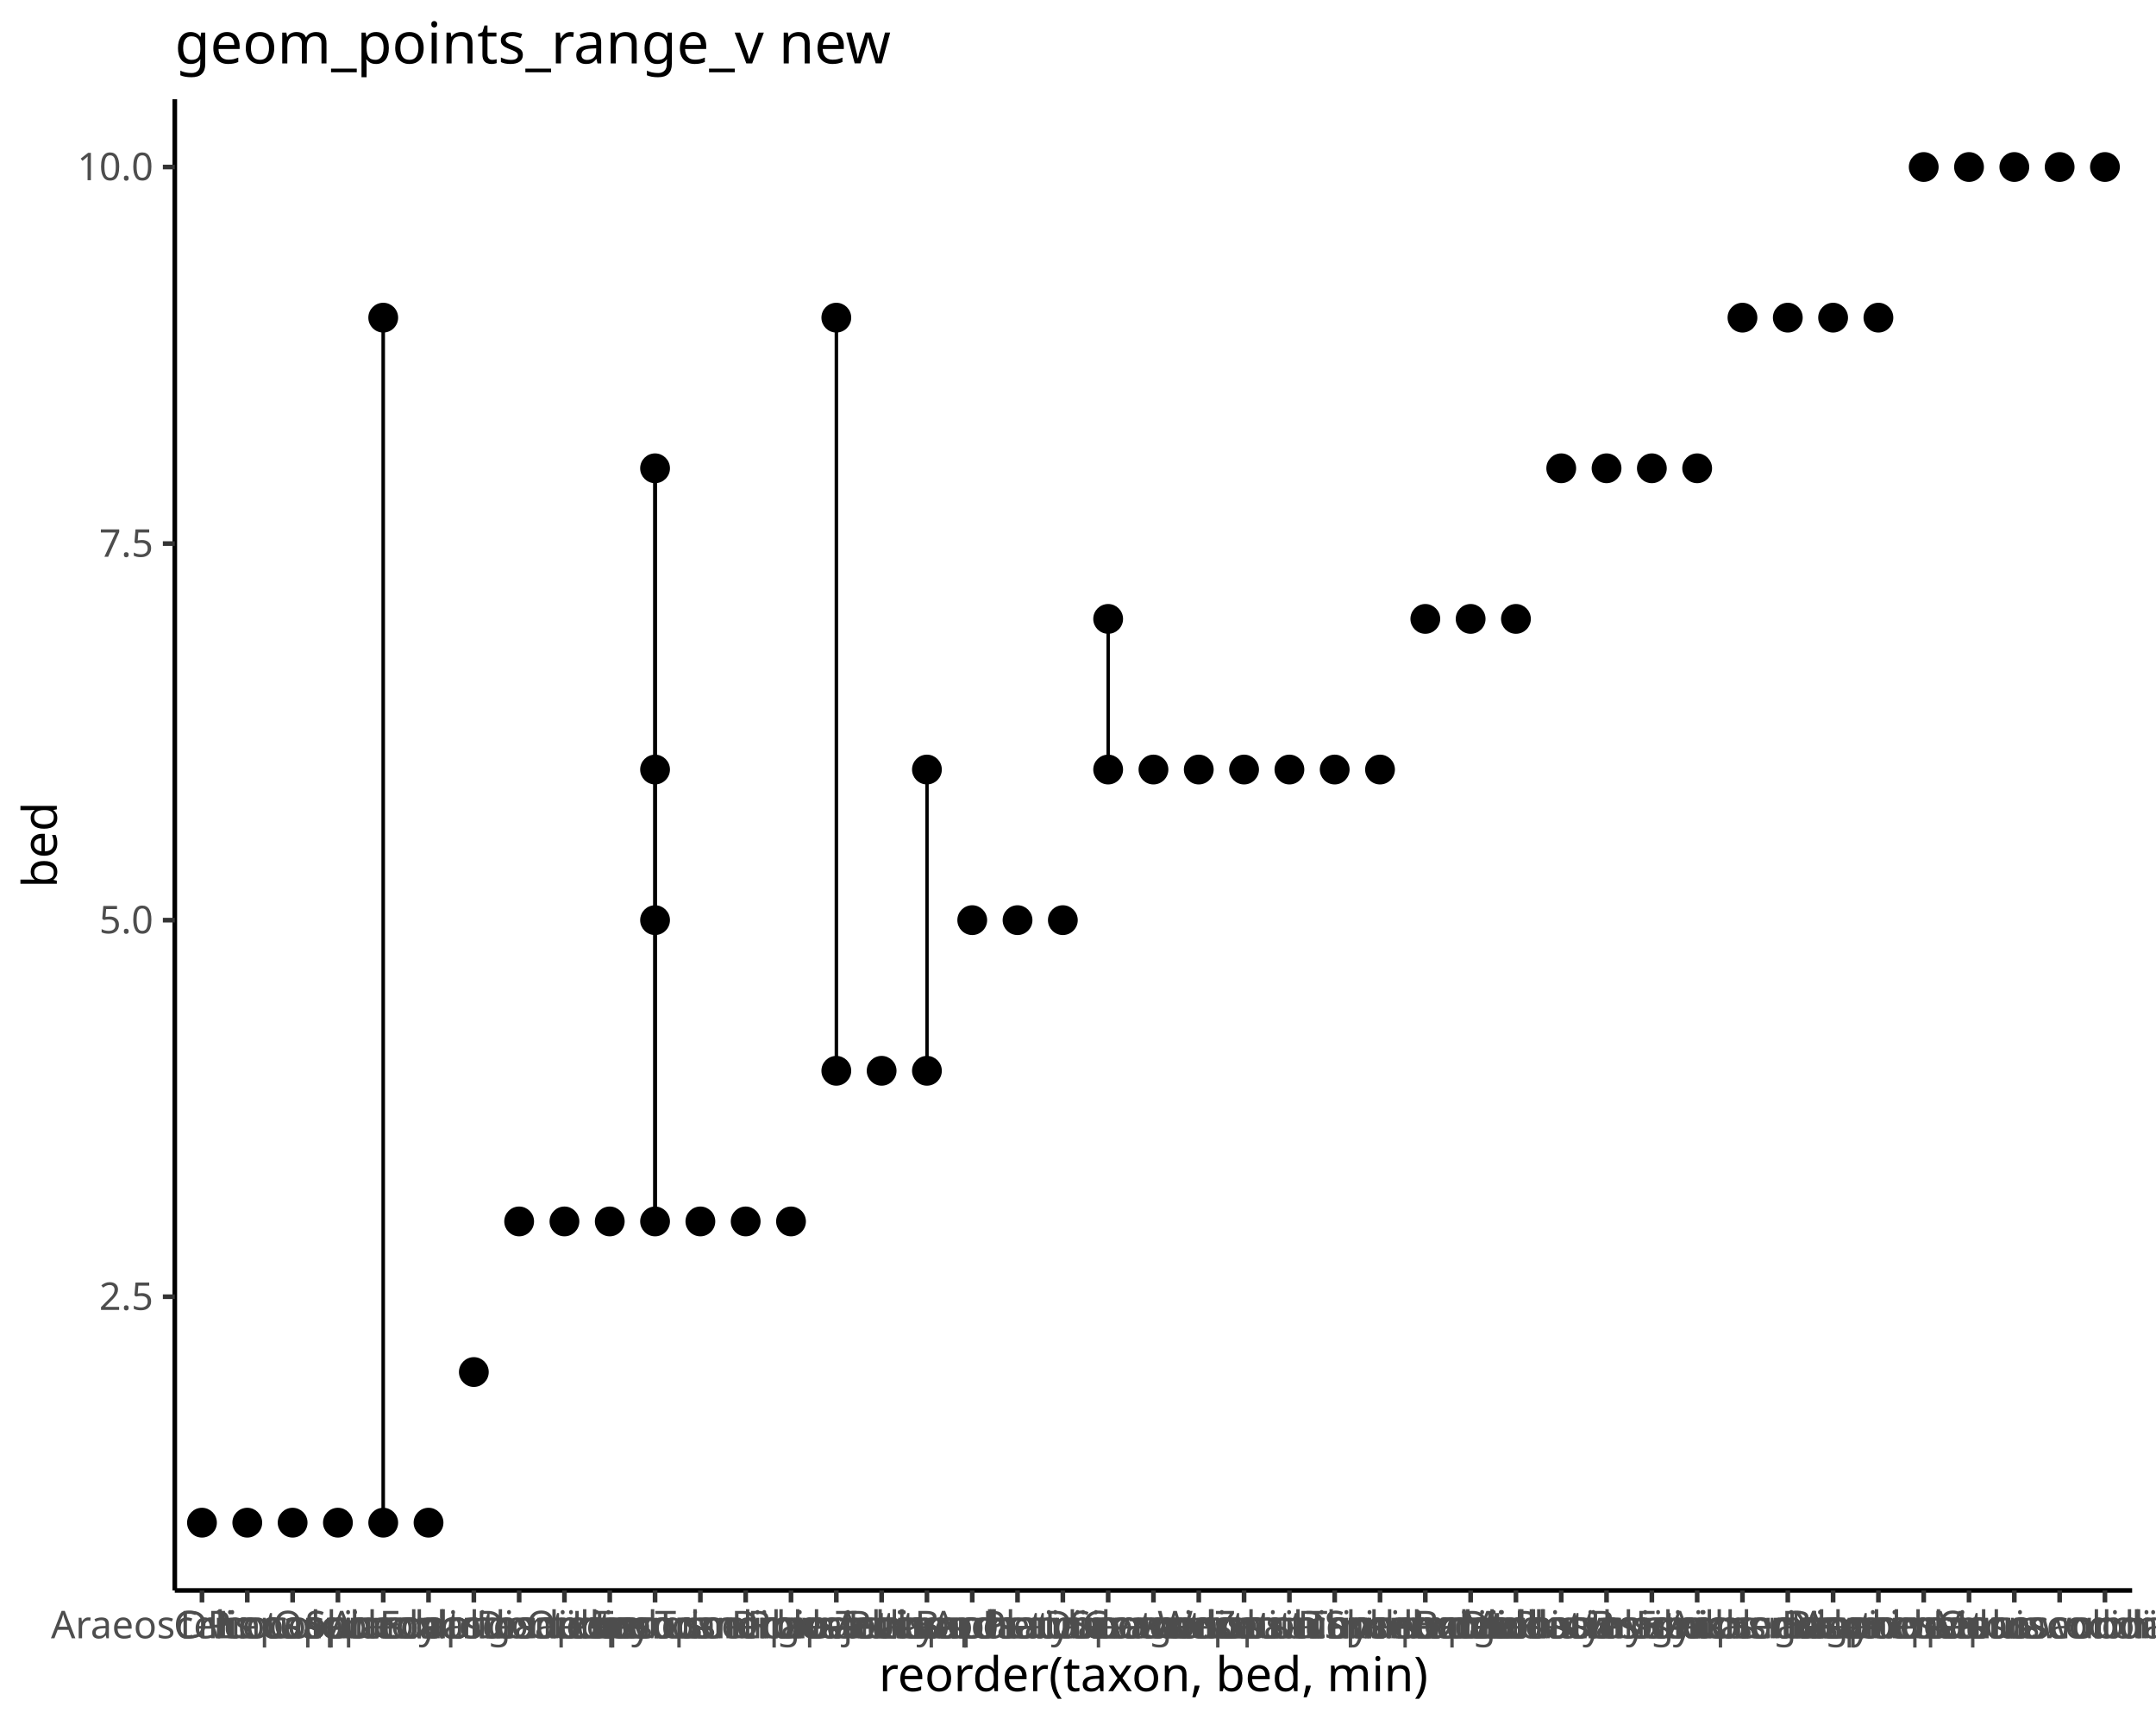
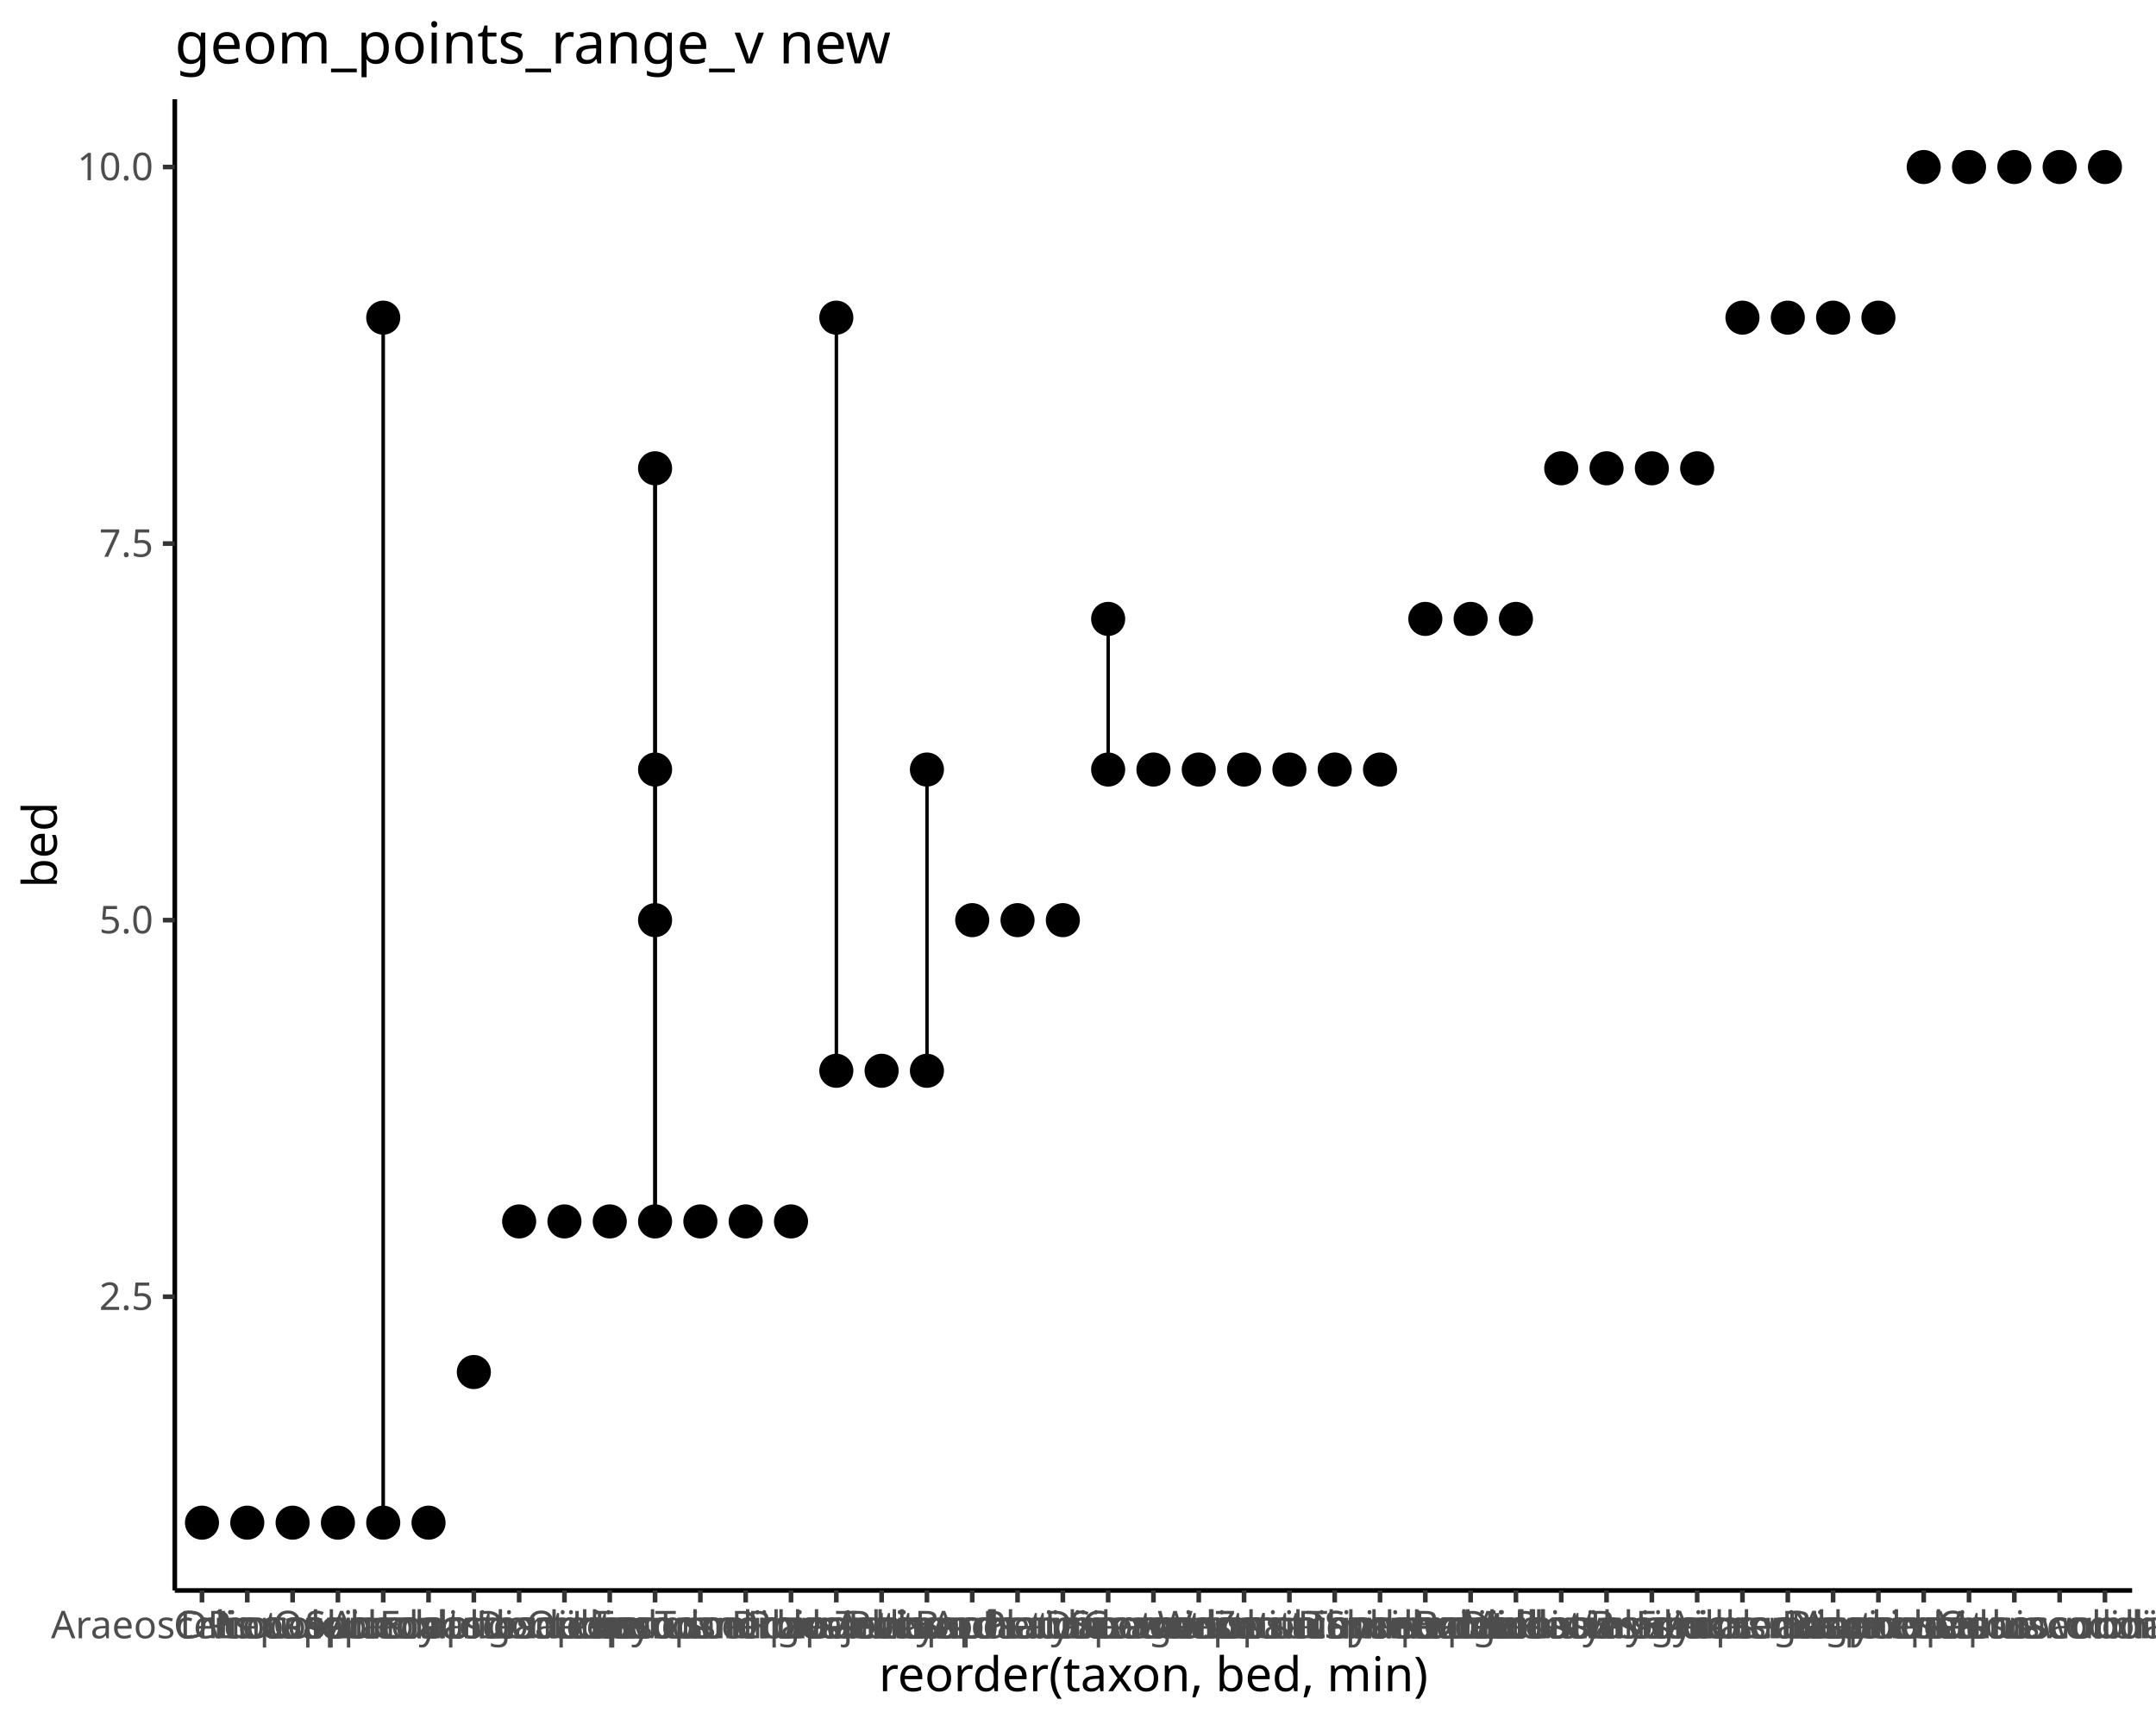
<svg xmlns="http://www.w3.org/2000/svg" class="svglite" data-engine-version="2.0" width="720.00pt" height="576.00pt" viewBox="0 0 720.00 576.00">
  <defs>
    <style type="text/css">
    .svglite line, .svglite polyline, .svglite polygon, .svglite path, .svglite rect, .svglite circle {
      fill: none;
      stroke: #000000;
      stroke-linecap: round;
      stroke-linejoin: round;
      stroke-miterlimit: 10.00;
    }
  </style>
  </defs>
  <rect width="100%" height="100%" style="stroke: none; fill: #FFFFFF;" />
  <defs>
    <clipPath id="cpMC4wMHw3MjAuMDB8MC4wMHw1NzYuMDA=">
      <rect x="0.00" y="0.00" width="720.00" height="576.00" />
    </clipPath>
  </defs>
  <g clip-path="url(#cpMC4wMHw3MjAuMDB8MC4wMHw1NzYuMDA=)">
    <rect x="0" y="0.00" width="720.00" height="576.00" style="stroke-width: 1.55; stroke: #FFFFFF; fill: #FFFFFF;" />
  </g>
  <defs>
    <clipPath id="cpNTguMzd8NzEyLjAzfDMzLjE0fDUzMS4wNw==">
      <rect x="58.37" y="33.14" width="653.65" height="497.93" />
    </clipPath>
  </defs>
  <g clip-path="url(#cpNTguMzd8NzEyLjAzfDMzLjE0fDUzMS4wNw==)">
    <rect x="58.37" y="33.14" width="653.65" height="497.93" style="stroke-width: 1.55; stroke: none; fill: #FFFFFF;" />
    <line x1="67.45" y1="508.44" x2="67.45" y2="508.44" style="stroke-width: 1.07; stroke-linecap: butt;" />
    <line x1="82.58" y1="508.44" x2="82.58" y2="508.44" style="stroke-width: 1.07; stroke-linecap: butt;" />
    <line x1="97.72" y1="508.44" x2="97.72" y2="508.44" style="stroke-width: 1.07; stroke-linecap: butt;" />
    <line x1="112.85" y1="508.44" x2="112.85" y2="508.44" style="stroke-width: 1.07; stroke-linecap: butt;" />
    <line x1="127.98" y1="508.44" x2="127.98" y2="106.07" style="stroke-width: 1.07; stroke-linecap: butt;" />
    <line x1="127.98" y1="508.44" x2="127.98" y2="106.07" style="stroke-width: 1.07; stroke-linecap: butt;" />
    <line x1="143.11" y1="508.44" x2="143.11" y2="508.44" style="stroke-width: 1.07; stroke-linecap: butt;" />
    <line x1="158.24" y1="458.14" x2="158.24" y2="458.14" style="stroke-width: 1.07; stroke-linecap: butt;" />
    <line x1="173.37" y1="407.85" x2="173.37" y2="407.85" style="stroke-width: 1.07; stroke-linecap: butt;" />
    <line x1="188.50" y1="407.85" x2="188.50" y2="407.85" style="stroke-width: 1.07; stroke-linecap: butt;" />
    <line x1="203.63" y1="407.85" x2="203.63" y2="407.85" style="stroke-width: 1.07; stroke-linecap: butt;" />
    <line x1="218.76" y1="407.85" x2="218.76" y2="156.37" style="stroke-width: 1.07; stroke-linecap: butt;" />
    <line x1="218.76" y1="407.85" x2="218.76" y2="156.37" style="stroke-width: 1.07; stroke-linecap: butt;" />
    <line x1="218.76" y1="407.85" x2="218.76" y2="156.37" style="stroke-width: 1.07; stroke-linecap: butt;" />
    <line x1="218.76" y1="407.85" x2="218.76" y2="156.37" style="stroke-width: 1.07; stroke-linecap: butt;" />
    <line x1="233.89" y1="407.85" x2="233.89" y2="407.85" style="stroke-width: 1.07; stroke-linecap: butt;" />
    <line x1="249.02" y1="407.85" x2="249.02" y2="407.85" style="stroke-width: 1.07; stroke-linecap: butt;" />
    <line x1="264.16" y1="407.85" x2="264.16" y2="407.85" style="stroke-width: 1.07; stroke-linecap: butt;" />
    <line x1="279.29" y1="357.55" x2="279.29" y2="106.07" style="stroke-width: 1.07; stroke-linecap: butt;" />
    <line x1="279.29" y1="357.55" x2="279.29" y2="106.07" style="stroke-width: 1.07; stroke-linecap: butt;" />
    <line x1="294.42" y1="357.55" x2="294.42" y2="357.55" style="stroke-width: 1.07; stroke-linecap: butt;" />
    <line x1="309.55" y1="357.55" x2="309.55" y2="256.96" style="stroke-width: 1.07; stroke-linecap: butt;" />
    <line x1="309.55" y1="357.55" x2="309.55" y2="256.96" style="stroke-width: 1.07; stroke-linecap: butt;" />
    <line x1="324.68" y1="307.25" x2="324.68" y2="307.25" style="stroke-width: 1.07; stroke-linecap: butt;" />
    <line x1="339.81" y1="307.25" x2="339.81" y2="307.25" style="stroke-width: 1.07; stroke-linecap: butt;" />
    <line x1="354.94" y1="307.25" x2="354.94" y2="307.25" style="stroke-width: 1.07; stroke-linecap: butt;" />
    <line x1="370.07" y1="256.96" x2="370.07" y2="206.66" style="stroke-width: 1.07; stroke-linecap: butt;" />
    <line x1="370.07" y1="256.96" x2="370.07" y2="206.66" style="stroke-width: 1.07; stroke-linecap: butt;" />
    <line x1="385.20" y1="256.96" x2="385.20" y2="256.96" style="stroke-width: 1.07; stroke-linecap: butt;" />
    <line x1="400.33" y1="256.96" x2="400.33" y2="256.96" style="stroke-width: 1.07; stroke-linecap: butt;" />
    <line x1="415.46" y1="256.96" x2="415.46" y2="256.96" style="stroke-width: 1.07; stroke-linecap: butt;" />
    <line x1="430.60" y1="256.96" x2="430.60" y2="256.96" style="stroke-width: 1.07; stroke-linecap: butt;" />
    <line x1="445.73" y1="256.96" x2="445.73" y2="256.96" style="stroke-width: 1.07; stroke-linecap: butt;" />
    <line x1="460.86" y1="256.96" x2="460.86" y2="256.96" style="stroke-width: 1.07; stroke-linecap: butt;" />
    <line x1="475.99" y1="206.66" x2="475.99" y2="206.66" style="stroke-width: 1.07; stroke-linecap: butt;" />
    <line x1="491.12" y1="206.66" x2="491.12" y2="206.66" style="stroke-width: 1.07; stroke-linecap: butt;" />
    <line x1="506.25" y1="206.66" x2="506.25" y2="206.66" style="stroke-width: 1.07; stroke-linecap: butt;" />
    <line x1="521.38" y1="156.37" x2="521.38" y2="156.37" style="stroke-width: 1.07; stroke-linecap: butt;" />
    <line x1="536.51" y1="156.37" x2="536.51" y2="156.37" style="stroke-width: 1.07; stroke-linecap: butt;" />
    <line x1="551.64" y1="156.37" x2="551.64" y2="156.37" style="stroke-width: 1.07; stroke-linecap: butt;" />
    <line x1="566.77" y1="156.37" x2="566.77" y2="156.37" style="stroke-width: 1.07; stroke-linecap: butt;" />
    <line x1="581.90" y1="106.07" x2="581.90" y2="106.07" style="stroke-width: 1.07; stroke-linecap: butt;" />
    <line x1="597.04" y1="106.07" x2="597.04" y2="106.07" style="stroke-width: 1.07; stroke-linecap: butt;" />
    <line x1="612.17" y1="106.07" x2="612.17" y2="106.07" style="stroke-width: 1.07; stroke-linecap: butt;" />
    <line x1="627.30" y1="106.07" x2="627.30" y2="106.07" style="stroke-width: 1.07; stroke-linecap: butt;" />
    <line x1="642.43" y1="55.77" x2="642.43" y2="55.77" style="stroke-width: 1.07; stroke-linecap: butt;" />
    <line x1="657.56" y1="55.77" x2="657.56" y2="55.77" style="stroke-width: 1.07; stroke-linecap: butt;" />
    <line x1="672.69" y1="55.77" x2="672.69" y2="55.77" style="stroke-width: 1.07; stroke-linecap: butt;" />
    <line x1="687.82" y1="55.77" x2="687.82" y2="55.77" style="stroke-width: 1.07; stroke-linecap: butt;" />
    <line x1="702.95" y1="55.77" x2="702.95" y2="55.77" style="stroke-width: 1.07; stroke-linecap: butt;" />
-     <circle cx="67.45" cy="508.44" r="4.62" style="stroke-width: 0.71; fill: #000000;" />
-     <circle cx="82.58" cy="508.44" r="4.62" style="stroke-width: 0.71; fill: #000000;" />
-     <circle cx="97.72" cy="508.44" r="4.62" style="stroke-width: 0.71; fill: #000000;" />
-     <circle cx="112.85" cy="508.44" r="4.62" style="stroke-width: 0.71; fill: #000000;" />
-     <circle cx="127.98" cy="106.07" r="4.62" style="stroke-width: 0.71; fill: #000000;" />
-     <circle cx="127.98" cy="508.44" r="4.62" style="stroke-width: 0.71; fill: #000000;" />
-     <circle cx="143.11" cy="508.44" r="4.62" style="stroke-width: 0.71; fill: #000000;" />
-     <circle cx="158.24" cy="458.14" r="4.62" style="stroke-width: 0.71; fill: #000000;" />
-     <circle cx="173.37" cy="407.85" r="4.62" style="stroke-width: 0.71; fill: #000000;" />
-     <circle cx="188.50" cy="407.85" r="4.62" style="stroke-width: 0.71; fill: #000000;" />
-     <circle cx="203.63" cy="407.85" r="4.62" style="stroke-width: 0.71; fill: #000000;" />
-     <circle cx="218.76" cy="156.37" r="4.62" style="stroke-width: 0.71; fill: #000000;" />
-     <circle cx="218.76" cy="256.96" r="4.62" style="stroke-width: 0.71; fill: #000000;" />
-     <circle cx="218.76" cy="307.25" r="4.62" style="stroke-width: 0.71; fill: #000000;" />
-     <circle cx="218.76" cy="407.85" r="4.62" style="stroke-width: 0.71; fill: #000000;" />
-     <circle cx="233.89" cy="407.85" r="4.62" style="stroke-width: 0.71; fill: #000000;" />
-     <circle cx="249.02" cy="407.85" r="4.62" style="stroke-width: 0.71; fill: #000000;" />
-     <circle cx="264.16" cy="407.85" r="4.62" style="stroke-width: 0.71; fill: #000000;" />
-     <circle cx="279.29" cy="106.07" r="4.62" style="stroke-width: 0.71; fill: #000000;" />
-     <circle cx="279.29" cy="357.55" r="4.62" style="stroke-width: 0.71; fill: #000000;" />
-     <circle cx="294.42" cy="357.55" r="4.62" style="stroke-width: 0.71; fill: #000000;" />
-     <circle cx="309.55" cy="256.96" r="4.62" style="stroke-width: 0.71; fill: #000000;" />
-     <circle cx="309.55" cy="357.55" r="4.62" style="stroke-width: 0.71; fill: #000000;" />
-     <circle cx="324.68" cy="307.25" r="4.62" style="stroke-width: 0.71; fill: #000000;" />
-     <circle cx="339.81" cy="307.25" r="4.62" style="stroke-width: 0.71; fill: #000000;" />
-     <circle cx="354.94" cy="307.25" r="4.62" style="stroke-width: 0.71; fill: #000000;" />
-     <circle cx="370.07" cy="256.96" r="4.62" style="stroke-width: 0.71; fill: #000000;" />
-     <circle cx="370.07" cy="206.66" r="4.62" style="stroke-width: 0.71; fill: #000000;" />
-     <circle cx="385.20" cy="256.96" r="4.62" style="stroke-width: 0.71; fill: #000000;" />
-     <circle cx="400.33" cy="256.96" r="4.62" style="stroke-width: 0.71; fill: #000000;" />
-     <circle cx="415.46" cy="256.96" r="4.62" style="stroke-width: 0.71; fill: #000000;" />
-     <circle cx="430.60" cy="256.96" r="4.62" style="stroke-width: 0.71; fill: #000000;" />
-     <circle cx="445.73" cy="256.96" r="4.62" style="stroke-width: 0.71; fill: #000000;" />
-     <circle cx="460.86" cy="256.96" r="4.62" style="stroke-width: 0.71; fill: #000000;" />
-     <circle cx="475.99" cy="206.66" r="4.62" style="stroke-width: 0.71; fill: #000000;" />
-     <circle cx="491.12" cy="206.66" r="4.62" style="stroke-width: 0.71; fill: #000000;" />
-     <circle cx="506.25" cy="206.66" r="4.62" style="stroke-width: 0.71; fill: #000000;" />
-     <circle cx="521.38" cy="156.37" r="4.62" style="stroke-width: 0.71; fill: #000000;" />
-     <circle cx="536.51" cy="156.37" r="4.62" style="stroke-width: 0.71; fill: #000000;" />
-     <circle cx="551.64" cy="156.37" r="4.62" style="stroke-width: 0.71; fill: #000000;" />
-     <circle cx="566.77" cy="156.37" r="4.62" style="stroke-width: 0.71; fill: #000000;" />
-     <circle cx="581.90" cy="106.07" r="4.62" style="stroke-width: 0.71; fill: #000000;" />
-     <circle cx="597.04" cy="106.07" r="4.62" style="stroke-width: 0.71; fill: #000000;" />
-     <circle cx="612.17" cy="106.07" r="4.62" style="stroke-width: 0.71; fill: #000000;" />
-     <circle cx="627.30" cy="106.07" r="4.62" style="stroke-width: 0.71; fill: #000000;" />
-     <circle cx="642.43" cy="55.77" r="4.62" style="stroke-width: 0.71; fill: #000000;" />
-     <circle cx="657.56" cy="55.77" r="4.62" style="stroke-width: 0.71; fill: #000000;" />
-     <circle cx="672.69" cy="55.77" r="4.62" style="stroke-width: 0.71; fill: #000000;" />
-     <circle cx="687.82" cy="55.77" r="4.62" style="stroke-width: 0.71; fill: #000000;" />
-     <circle cx="702.95" cy="55.77" r="4.62" style="stroke-width: 0.71; fill: #000000;" />
+     <circle cx="67.45" cy="508.44" r="4.98" style="stroke-width: 1.42; fill: #000000;" />
+     <circle cx="82.58" cy="508.44" r="4.98" style="stroke-width: 1.42; fill: #000000;" />
+     <circle cx="97.72" cy="508.44" r="4.98" style="stroke-width: 1.42; fill: #000000;" />
+     <circle cx="112.85" cy="508.44" r="4.98" style="stroke-width: 1.42; fill: #000000;" />
+     <circle cx="127.98" cy="106.07" r="4.98" style="stroke-width: 1.42; fill: #000000;" />
+     <circle cx="127.98" cy="508.44" r="4.98" style="stroke-width: 1.42; fill: #000000;" />
+     <circle cx="143.11" cy="508.44" r="4.98" style="stroke-width: 1.42; fill: #000000;" />
+     <circle cx="158.24" cy="458.14" r="4.98" style="stroke-width: 1.42; fill: #000000;" />
+     <circle cx="173.37" cy="407.85" r="4.98" style="stroke-width: 1.42; fill: #000000;" />
+     <circle cx="188.50" cy="407.85" r="4.98" style="stroke-width: 1.42; fill: #000000;" />
+     <circle cx="203.63" cy="407.85" r="4.98" style="stroke-width: 1.42; fill: #000000;" />
+     <circle cx="218.76" cy="156.37" r="4.98" style="stroke-width: 1.42; fill: #000000;" />
+     <circle cx="218.76" cy="256.96" r="4.98" style="stroke-width: 1.42; fill: #000000;" />
+     <circle cx="218.76" cy="307.25" r="4.98" style="stroke-width: 1.42; fill: #000000;" />
+     <circle cx="218.76" cy="407.85" r="4.98" style="stroke-width: 1.42; fill: #000000;" />
+     <circle cx="233.89" cy="407.85" r="4.98" style="stroke-width: 1.42; fill: #000000;" />
+     <circle cx="249.02" cy="407.85" r="4.98" style="stroke-width: 1.42; fill: #000000;" />
+     <circle cx="264.16" cy="407.85" r="4.98" style="stroke-width: 1.42; fill: #000000;" />
+     <circle cx="279.29" cy="106.07" r="4.98" style="stroke-width: 1.42; fill: #000000;" />
+     <circle cx="279.29" cy="357.55" r="4.98" style="stroke-width: 1.42; fill: #000000;" />
+     <circle cx="294.42" cy="357.55" r="4.98" style="stroke-width: 1.42; fill: #000000;" />
+     <circle cx="309.55" cy="256.96" r="4.98" style="stroke-width: 1.42; fill: #000000;" />
+     <circle cx="309.55" cy="357.55" r="4.98" style="stroke-width: 1.42; fill: #000000;" />
+     <circle cx="324.68" cy="307.25" r="4.98" style="stroke-width: 1.42; fill: #000000;" />
+     <circle cx="339.81" cy="307.25" r="4.98" style="stroke-width: 1.42; fill: #000000;" />
+     <circle cx="354.94" cy="307.25" r="4.98" style="stroke-width: 1.42; fill: #000000;" />
+     <circle cx="370.07" cy="256.96" r="4.98" style="stroke-width: 1.42; fill: #000000;" />
+     <circle cx="370.07" cy="206.66" r="4.98" style="stroke-width: 1.42; fill: #000000;" />
+     <circle cx="385.20" cy="256.96" r="4.98" style="stroke-width: 1.42; fill: #000000;" />
+     <circle cx="400.33" cy="256.96" r="4.98" style="stroke-width: 1.42; fill: #000000;" />
+     <circle cx="415.46" cy="256.96" r="4.98" style="stroke-width: 1.42; fill: #000000;" />
+     <circle cx="430.60" cy="256.96" r="4.98" style="stroke-width: 1.42; fill: #000000;" />
+     <circle cx="445.73" cy="256.96" r="4.98" style="stroke-width: 1.42; fill: #000000;" />
+     <circle cx="460.86" cy="256.96" r="4.98" style="stroke-width: 1.42; fill: #000000;" />
+     <circle cx="475.99" cy="206.66" r="4.98" style="stroke-width: 1.42; fill: #000000;" />
+     <circle cx="491.12" cy="206.66" r="4.98" style="stroke-width: 1.42; fill: #000000;" />
+     <circle cx="506.25" cy="206.66" r="4.98" style="stroke-width: 1.42; fill: #000000;" />
+     <circle cx="521.38" cy="156.37" r="4.98" style="stroke-width: 1.42; fill: #000000;" />
+     <circle cx="536.51" cy="156.37" r="4.98" style="stroke-width: 1.42; fill: #000000;" />
+     <circle cx="551.64" cy="156.37" r="4.98" style="stroke-width: 1.42; fill: #000000;" />
+     <circle cx="566.77" cy="156.37" r="4.98" style="stroke-width: 1.42; fill: #000000;" />
+     <circle cx="581.90" cy="106.07" r="4.98" style="stroke-width: 1.42; fill: #000000;" />
+     <circle cx="597.04" cy="106.07" r="4.98" style="stroke-width: 1.42; fill: #000000;" />
+     <circle cx="612.17" cy="106.07" r="4.98" style="stroke-width: 1.42; fill: #000000;" />
+     <circle cx="627.30" cy="106.07" r="4.98" style="stroke-width: 1.42; fill: #000000;" />
+     <circle cx="642.43" cy="55.77" r="4.98" style="stroke-width: 1.42; fill: #000000;" />
+     <circle cx="657.56" cy="55.77" r="4.98" style="stroke-width: 1.42; fill: #000000;" />
+     <circle cx="672.69" cy="55.77" r="4.98" style="stroke-width: 1.42; fill: #000000;" />
+     <circle cx="687.82" cy="55.77" r="4.98" style="stroke-width: 1.42; fill: #000000;" />
+     <circle cx="702.95" cy="55.77" r="4.98" style="stroke-width: 1.42; fill: #000000;" />
  </g>
  <g clip-path="url(#cpMC4wMHw3MjAuMDB8MC4wMHw1NzYuMDA=)">
    <polyline points="58.37,531.07 58.37,33.14 " style="stroke-width: 1.55; stroke-linecap: butt;" />
    <text x="51.20" y="437.40" text-anchor="end" style="font-size: 12.80px; fill: #4D4D4D; font-family: sans;" textLength="17.79px" lengthAdjust="spacingAndGlyphs">2.5</text>
    <text x="51.20" y="311.66" text-anchor="end" style="font-size: 12.80px; fill: #4D4D4D; font-family: sans;" textLength="17.79px" lengthAdjust="spacingAndGlyphs">5.0</text>
    <text x="51.20" y="185.92" text-anchor="end" style="font-size: 12.80px; fill: #4D4D4D; font-family: sans;" textLength="17.79px" lengthAdjust="spacingAndGlyphs">7.5</text>
    <text x="51.20" y="60.18" text-anchor="end" style="font-size: 12.80px; fill: #4D4D4D; font-family: sans;" textLength="24.91px" lengthAdjust="spacingAndGlyphs">10.0</text>
    <polyline points="54.39,432.99 58.37,432.99 " style="stroke-width: 1.55; stroke: #333333; stroke-linecap: butt;" />
    <polyline points="54.39,307.25 58.37,307.25 " style="stroke-width: 1.55; stroke: #333333; stroke-linecap: butt;" />
    <polyline points="54.39,181.51 58.37,181.51 " style="stroke-width: 1.55; stroke: #333333; stroke-linecap: butt;" />
    <polyline points="54.39,55.77 58.37,55.77 " style="stroke-width: 1.55; stroke: #333333; stroke-linecap: butt;" />
    <polyline points="58.37,531.07 712.03,531.07 " style="stroke-width: 1.55; stroke-linecap: butt;" />
    <polyline points="67.45,535.06 67.45,531.07 " style="stroke-width: 1.55; stroke: #333333; stroke-linecap: butt;" />
    <polyline points="82.58,535.06 82.58,531.07 " style="stroke-width: 1.55; stroke: #333333; stroke-linecap: butt;" />
    <polyline points="97.72,535.06 97.72,531.07 " style="stroke-width: 1.55; stroke: #333333; stroke-linecap: butt;" />
    <polyline points="112.85,535.06 112.85,531.07 " style="stroke-width: 1.55; stroke: #333333; stroke-linecap: butt;" />
    <polyline points="127.98,535.06 127.98,531.07 " style="stroke-width: 1.55; stroke: #333333; stroke-linecap: butt;" />
    <polyline points="143.11,535.06 143.11,531.07 " style="stroke-width: 1.55; stroke: #333333; stroke-linecap: butt;" />
    <polyline points="158.24,535.06 158.24,531.07 " style="stroke-width: 1.55; stroke: #333333; stroke-linecap: butt;" />
    <polyline points="173.37,535.06 173.37,531.07 " style="stroke-width: 1.55; stroke: #333333; stroke-linecap: butt;" />
    <polyline points="188.50,535.06 188.50,531.07 " style="stroke-width: 1.55; stroke: #333333; stroke-linecap: butt;" />
    <polyline points="203.63,535.06 203.63,531.07 " style="stroke-width: 1.55; stroke: #333333; stroke-linecap: butt;" />
    <polyline points="218.76,535.06 218.76,531.07 " style="stroke-width: 1.55; stroke: #333333; stroke-linecap: butt;" />
    <polyline points="233.89,535.06 233.89,531.07 " style="stroke-width: 1.55; stroke: #333333; stroke-linecap: butt;" />
    <polyline points="249.02,535.06 249.02,531.07 " style="stroke-width: 1.55; stroke: #333333; stroke-linecap: butt;" />
    <polyline points="264.16,535.06 264.16,531.07 " style="stroke-width: 1.55; stroke: #333333; stroke-linecap: butt;" />
    <polyline points="279.29,535.06 279.29,531.07 " style="stroke-width: 1.55; stroke: #333333; stroke-linecap: butt;" />
    <polyline points="294.42,535.06 294.42,531.07 " style="stroke-width: 1.55; stroke: #333333; stroke-linecap: butt;" />
    <polyline points="309.55,535.06 309.55,531.07 " style="stroke-width: 1.55; stroke: #333333; stroke-linecap: butt;" />
    <polyline points="324.68,535.06 324.68,531.07 " style="stroke-width: 1.55; stroke: #333333; stroke-linecap: butt;" />
    <polyline points="339.81,535.06 339.81,531.07 " style="stroke-width: 1.55; stroke: #333333; stroke-linecap: butt;" />
    <polyline points="354.94,535.06 354.94,531.07 " style="stroke-width: 1.55; stroke: #333333; stroke-linecap: butt;" />
    <polyline points="370.07,535.06 370.07,531.07 " style="stroke-width: 1.55; stroke: #333333; stroke-linecap: butt;" />
    <polyline points="385.20,535.06 385.20,531.07 " style="stroke-width: 1.55; stroke: #333333; stroke-linecap: butt;" />
    <polyline points="400.33,535.06 400.33,531.07 " style="stroke-width: 1.55; stroke: #333333; stroke-linecap: butt;" />
    <polyline points="415.46,535.06 415.46,531.07 " style="stroke-width: 1.55; stroke: #333333; stroke-linecap: butt;" />
    <polyline points="430.60,535.06 430.60,531.07 " style="stroke-width: 1.55; stroke: #333333; stroke-linecap: butt;" />
    <polyline points="445.73,535.06 445.73,531.07 " style="stroke-width: 1.55; stroke: #333333; stroke-linecap: butt;" />
    <polyline points="460.86,535.06 460.86,531.07 " style="stroke-width: 1.55; stroke: #333333; stroke-linecap: butt;" />
    <polyline points="475.99,535.06 475.99,531.07 " style="stroke-width: 1.55; stroke: #333333; stroke-linecap: butt;" />
    <polyline points="491.12,535.06 491.12,531.07 " style="stroke-width: 1.55; stroke: #333333; stroke-linecap: butt;" />
    <polyline points="506.25,535.06 506.25,531.07 " style="stroke-width: 1.55; stroke: #333333; stroke-linecap: butt;" />
    <polyline points="521.38,535.06 521.38,531.07 " style="stroke-width: 1.55; stroke: #333333; stroke-linecap: butt;" />
    <polyline points="536.51,535.06 536.51,531.07 " style="stroke-width: 1.55; stroke: #333333; stroke-linecap: butt;" />
    <polyline points="551.64,535.06 551.64,531.07 " style="stroke-width: 1.55; stroke: #333333; stroke-linecap: butt;" />
    <polyline points="566.77,535.06 566.77,531.07 " style="stroke-width: 1.55; stroke: #333333; stroke-linecap: butt;" />
    <polyline points="581.90,535.06 581.90,531.07 " style="stroke-width: 1.55; stroke: #333333; stroke-linecap: butt;" />
    <polyline points="597.04,535.06 597.04,531.07 " style="stroke-width: 1.55; stroke: #333333; stroke-linecap: butt;" />
    <polyline points="612.17,535.06 612.17,531.07 " style="stroke-width: 1.55; stroke: #333333; stroke-linecap: butt;" />
    <polyline points="627.30,535.06 627.30,531.07 " style="stroke-width: 1.55; stroke: #333333; stroke-linecap: butt;" />
    <polyline points="642.43,535.06 642.43,531.07 " style="stroke-width: 1.55; stroke: #333333; stroke-linecap: butt;" />
    <polyline points="657.56,535.06 657.56,531.07 " style="stroke-width: 1.55; stroke: #333333; stroke-linecap: butt;" />
    <polyline points="672.69,535.06 672.69,531.07 " style="stroke-width: 1.55; stroke: #333333; stroke-linecap: butt;" />
    <polyline points="687.82,535.06 687.82,531.07 " style="stroke-width: 1.55; stroke: #333333; stroke-linecap: butt;" />
    <polyline points="702.95,535.06 702.95,531.07 " style="stroke-width: 1.55; stroke: #333333; stroke-linecap: butt;" />
    <text x="67.45" y="547.05" text-anchor="middle" style="font-size: 12.80px; fill: #4D4D4D; font-family: sans;" textLength="99.62px" lengthAdjust="spacingAndGlyphs">Araeoscelis casei</text>
    <text x="82.58" y="547.05" text-anchor="middle" style="font-size: 12.80px; fill: #4D4D4D; font-family: sans;" textLength="46.96px" lengthAdjust="spacingAndGlyphs">Cricotus</text>
    <text x="97.72" y="547.05" text-anchor="middle" style="font-size: 12.80px; fill: #4D4D4D; font-family: sans;" textLength="71.16px" lengthAdjust="spacingAndGlyphs">Dvinosaurus</text>
    <text x="112.85" y="547.05" text-anchor="middle" style="font-size: 12.80px; fill: #4D4D4D; font-family: sans;" textLength="75.45px" lengthAdjust="spacingAndGlyphs">Lepospondyli</text>
    <text x="127.98" y="547.05" text-anchor="middle" style="font-size: 12.80px; fill: #4D4D4D; font-family: sans;" textLength="69.04px" lengthAdjust="spacingAndGlyphs">Ophiacodon</text>
    <text x="143.11" y="547.05" text-anchor="middle" style="font-size: 12.80px; fill: #4D4D4D; font-family: sans;" textLength="137.35px" lengthAdjust="spacingAndGlyphs">Procolophon trigoniceps</text>
    <text x="158.24" y="547.05" text-anchor="middle" style="font-size: 12.80px; fill: #4D4D4D; font-family: sans;" textLength="106.78px" lengthAdjust="spacingAndGlyphs">Sphenacodontidae</text>
    <text x="173.37" y="547.05" text-anchor="middle" style="font-size: 12.80px; fill: #4D4D4D; font-family: sans;" textLength="122.42px" lengthAdjust="spacingAndGlyphs">Anconastes vesperus</text>
    <text x="188.50" y="547.05" text-anchor="middle" style="font-size: 12.80px; fill: #4D4D4D; font-family: sans;" textLength="56.93px" lengthAdjust="spacingAndGlyphs">Diadectes</text>
    <text x="203.63" y="547.05" text-anchor="middle" style="font-size: 12.80px; fill: #4D4D4D; font-family: sans;" textLength="146.63px" lengthAdjust="spacingAndGlyphs">Edaphosaurus boanerges</text>
    <text x="218.76" y="547.05" text-anchor="middle" style="font-size: 12.80px; fill: #4D4D4D; font-family: sans;" textLength="39.85px" lengthAdjust="spacingAndGlyphs">Eryops</text>
    <text x="233.89" y="547.05" text-anchor="middle" style="font-size: 12.80px; fill: #4D4D4D; font-family: sans;" textLength="81.84px" lengthAdjust="spacingAndGlyphs">Limnoscelidae</text>
    <text x="249.02" y="547.05" text-anchor="middle" style="font-size: 12.80px; fill: #4D4D4D; font-family: sans;" textLength="139.50px" lengthAdjust="spacingAndGlyphs">Ophiacodon navajovicus</text>
    <text x="264.16" y="547.05" text-anchor="middle" style="font-size: 12.80px; fill: #4D4D4D; font-family: sans;" textLength="85.36px" lengthAdjust="spacingAndGlyphs">Trimerorhachis</text>
    <text x="279.29" y="547.05" text-anchor="middle" style="font-size: 12.80px; fill: #4D4D4D; font-family: sans;" textLength="66.18px" lengthAdjust="spacingAndGlyphs">Diplocaulus</text>
    <text x="294.42" y="547.05" text-anchor="middle" style="font-size: 12.80px; fill: #4D4D4D; font-family: sans;" textLength="86.12px" lengthAdjust="spacingAndGlyphs">Rhipaeosaurus</text>
    <text x="309.55" y="547.05" text-anchor="middle" style="font-size: 12.80px; fill: #4D4D4D; font-family: sans;" textLength="58.35px" lengthAdjust="spacingAndGlyphs">Tetrapoda</text>
    <text x="324.68" y="547.05" text-anchor="middle" style="font-size: 12.80px; fill: #4D4D4D; font-family: sans;" textLength="86.11px" lengthAdjust="spacingAndGlyphs">Anthracosauria</text>
    <text x="339.81" y="547.05" text-anchor="middle" style="font-size: 12.80px; fill: #4D4D4D; font-family: sans;" textLength="64.77px" lengthAdjust="spacingAndGlyphs">Baphetidae</text>
    <text x="354.94" y="547.05" text-anchor="middle" style="font-size: 12.80px; fill: #4D4D4D; font-family: sans;" textLength="135.21px" lengthAdjust="spacingAndGlyphs">Platyoposaurus watsoni</text>
    <text x="370.07" y="547.05" text-anchor="middle" style="font-size: 12.80px; fill: #4D4D4D; font-family: sans;" textLength="114.55px" lengthAdjust="spacingAndGlyphs">Archeria crassidisca</text>
    <text x="385.20" y="547.05" text-anchor="middle" style="font-size: 12.80px; fill: #4D4D4D; font-family: sans;" textLength="66.17px" lengthAdjust="spacingAndGlyphs">Dimetrodon</text>
    <text x="400.33" y="547.05" text-anchor="middle" style="font-size: 12.80px; fill: #4D4D4D; font-family: sans;" textLength="73.31px" lengthAdjust="spacingAndGlyphs">Gorgonopsia</text>
    <text x="415.46" y="547.05" text-anchor="middle" style="font-size: 12.80px; fill: #4D4D4D; font-family: sans;" textLength="164.40px" lengthAdjust="spacingAndGlyphs">Platyoposaurus stuckenbergi</text>
    <text x="430.60" y="547.05" text-anchor="middle" style="font-size: 12.80px; fill: #4D4D4D; font-family: sans;" textLength="137.33px" lengthAdjust="spacingAndGlyphs">Silvanerpeton miripedes</text>
    <text x="445.73" y="547.05" text-anchor="middle" style="font-size: 12.80px; fill: #4D4D4D; font-family: sans;" textLength="113.13px" lengthAdjust="spacingAndGlyphs">Westlothiana lizziae</text>
    <text x="460.86" y="547.05" text-anchor="middle" style="font-size: 12.80px; fill: #4D4D4D; font-family: sans;" textLength="106.01px" lengthAdjust="spacingAndGlyphs">Zatrachys serratus</text>
    <text x="475.99" y="547.05" text-anchor="middle" style="font-size: 12.80px; fill: #4D4D4D; font-family: sans;" textLength="78.28px" lengthAdjust="spacingAndGlyphs">Dendrerpeton</text>
    <text x="491.12" y="547.05" text-anchor="middle" style="font-size: 12.80px; fill: #4D4D4D; font-family: sans;" textLength="92.54px" lengthAdjust="spacingAndGlyphs">Sphenacodontia</text>
    <text x="506.25" y="547.05" text-anchor="middle" style="font-size: 12.80px; fill: #4D4D4D; font-family: sans;" textLength="131.61px" lengthAdjust="spacingAndGlyphs">Trimerorhachis insignis</text>
    <text x="521.38" y="547.05" text-anchor="middle" style="font-size: 12.80px; fill: #4D4D4D; font-family: sans;" textLength="91.78px" lengthAdjust="spacingAndGlyphs">Broiliellus olsoni</text>
    <text x="536.51" y="547.05" text-anchor="middle" style="font-size: 12.80px; fill: #4D4D4D; font-family: sans;" textLength="94.66px" lengthAdjust="spacingAndGlyphs">Diadectes zenos</text>
    <text x="551.64" y="547.05" text-anchor="middle" style="font-size: 12.80px; fill: #4D4D4D; font-family: sans;" textLength="120.97px" lengthAdjust="spacingAndGlyphs">Melosaurus uralensis</text>
    <text x="566.77" y="547.05" text-anchor="middle" style="font-size: 12.80px; fill: #4D4D4D; font-family: sans;" textLength="114.56px" lengthAdjust="spacingAndGlyphs">Platyhystrix rugosus</text>
    <text x="581.90" y="547.05" text-anchor="middle" style="font-size: 12.80px; fill: #4D4D4D; font-family: sans;" textLength="47.67px" lengthAdjust="spacingAndGlyphs">Archeria</text>
    <text x="597.04" y="547.05" text-anchor="middle" style="font-size: 12.80px; fill: #4D4D4D; font-family: sans;" textLength="124.51px" lengthAdjust="spacingAndGlyphs">Broiliellus arroyoensis</text>
    <text x="612.17" y="547.05" text-anchor="middle" style="font-size: 12.80px; fill: #4D4D4D; font-family: sans;" textLength="126.68px" lengthAdjust="spacingAndGlyphs">Eryops megacephalus</text>
    <text x="627.30" y="547.05" text-anchor="middle" style="font-size: 12.80px; fill: #4D4D4D; font-family: sans;" textLength="54.79px" lengthAdjust="spacingAndGlyphs">Nectridea</text>
    <text x="642.43" y="547.05" text-anchor="middle" style="font-size: 12.80px; fill: #4D4D4D; font-family: sans;" textLength="77.58px" lengthAdjust="spacingAndGlyphs">Aspidosaurus</text>
    <text x="657.56" y="547.05" text-anchor="middle" style="font-size: 12.80px; fill: #4D4D4D; font-family: sans;" textLength="113.16px" lengthAdjust="spacingAndGlyphs">Balanerpeton woodi</text>
    <text x="672.69" y="547.05" text-anchor="middle" style="font-size: 12.80px; fill: #4D4D4D; font-family: sans;" textLength="146.61px" lengthAdjust="spacingAndGlyphs">Edaphosaurus colohistion</text>
    <text x="687.82" y="547.05" text-anchor="middle" style="font-size: 12.80px; fill: #4D4D4D; font-family: sans;" textLength="80.42px" lengthAdjust="spacingAndGlyphs">Mesosauridae</text>
    <text x="702.95" y="547.05" text-anchor="middle" style="font-size: 12.80px; fill: #4D4D4D; font-family: sans;" textLength="103.90px" lengthAdjust="spacingAndGlyphs">Ophiacodon mirus</text>
    <text x="385.20" y="564.71" text-anchor="middle" style="font-size: 16.00px; font-family: sans;" textLength="171.65px" lengthAdjust="spacingAndGlyphs">reorder(taxon, bed, min)</text>
    <text transform="translate(18.98,282.11) rotate(-90)" text-anchor="middle" style="font-size: 16.00px; font-family: sans;" textLength="26.70px" lengthAdjust="spacingAndGlyphs">bed</text>
    <text x="58.37" y="21.18" style="font-size: 19.20px; font-family: sans;" textLength="230.60px" lengthAdjust="spacingAndGlyphs">geom_points_range_v new</text>
  </g>
</svg>
